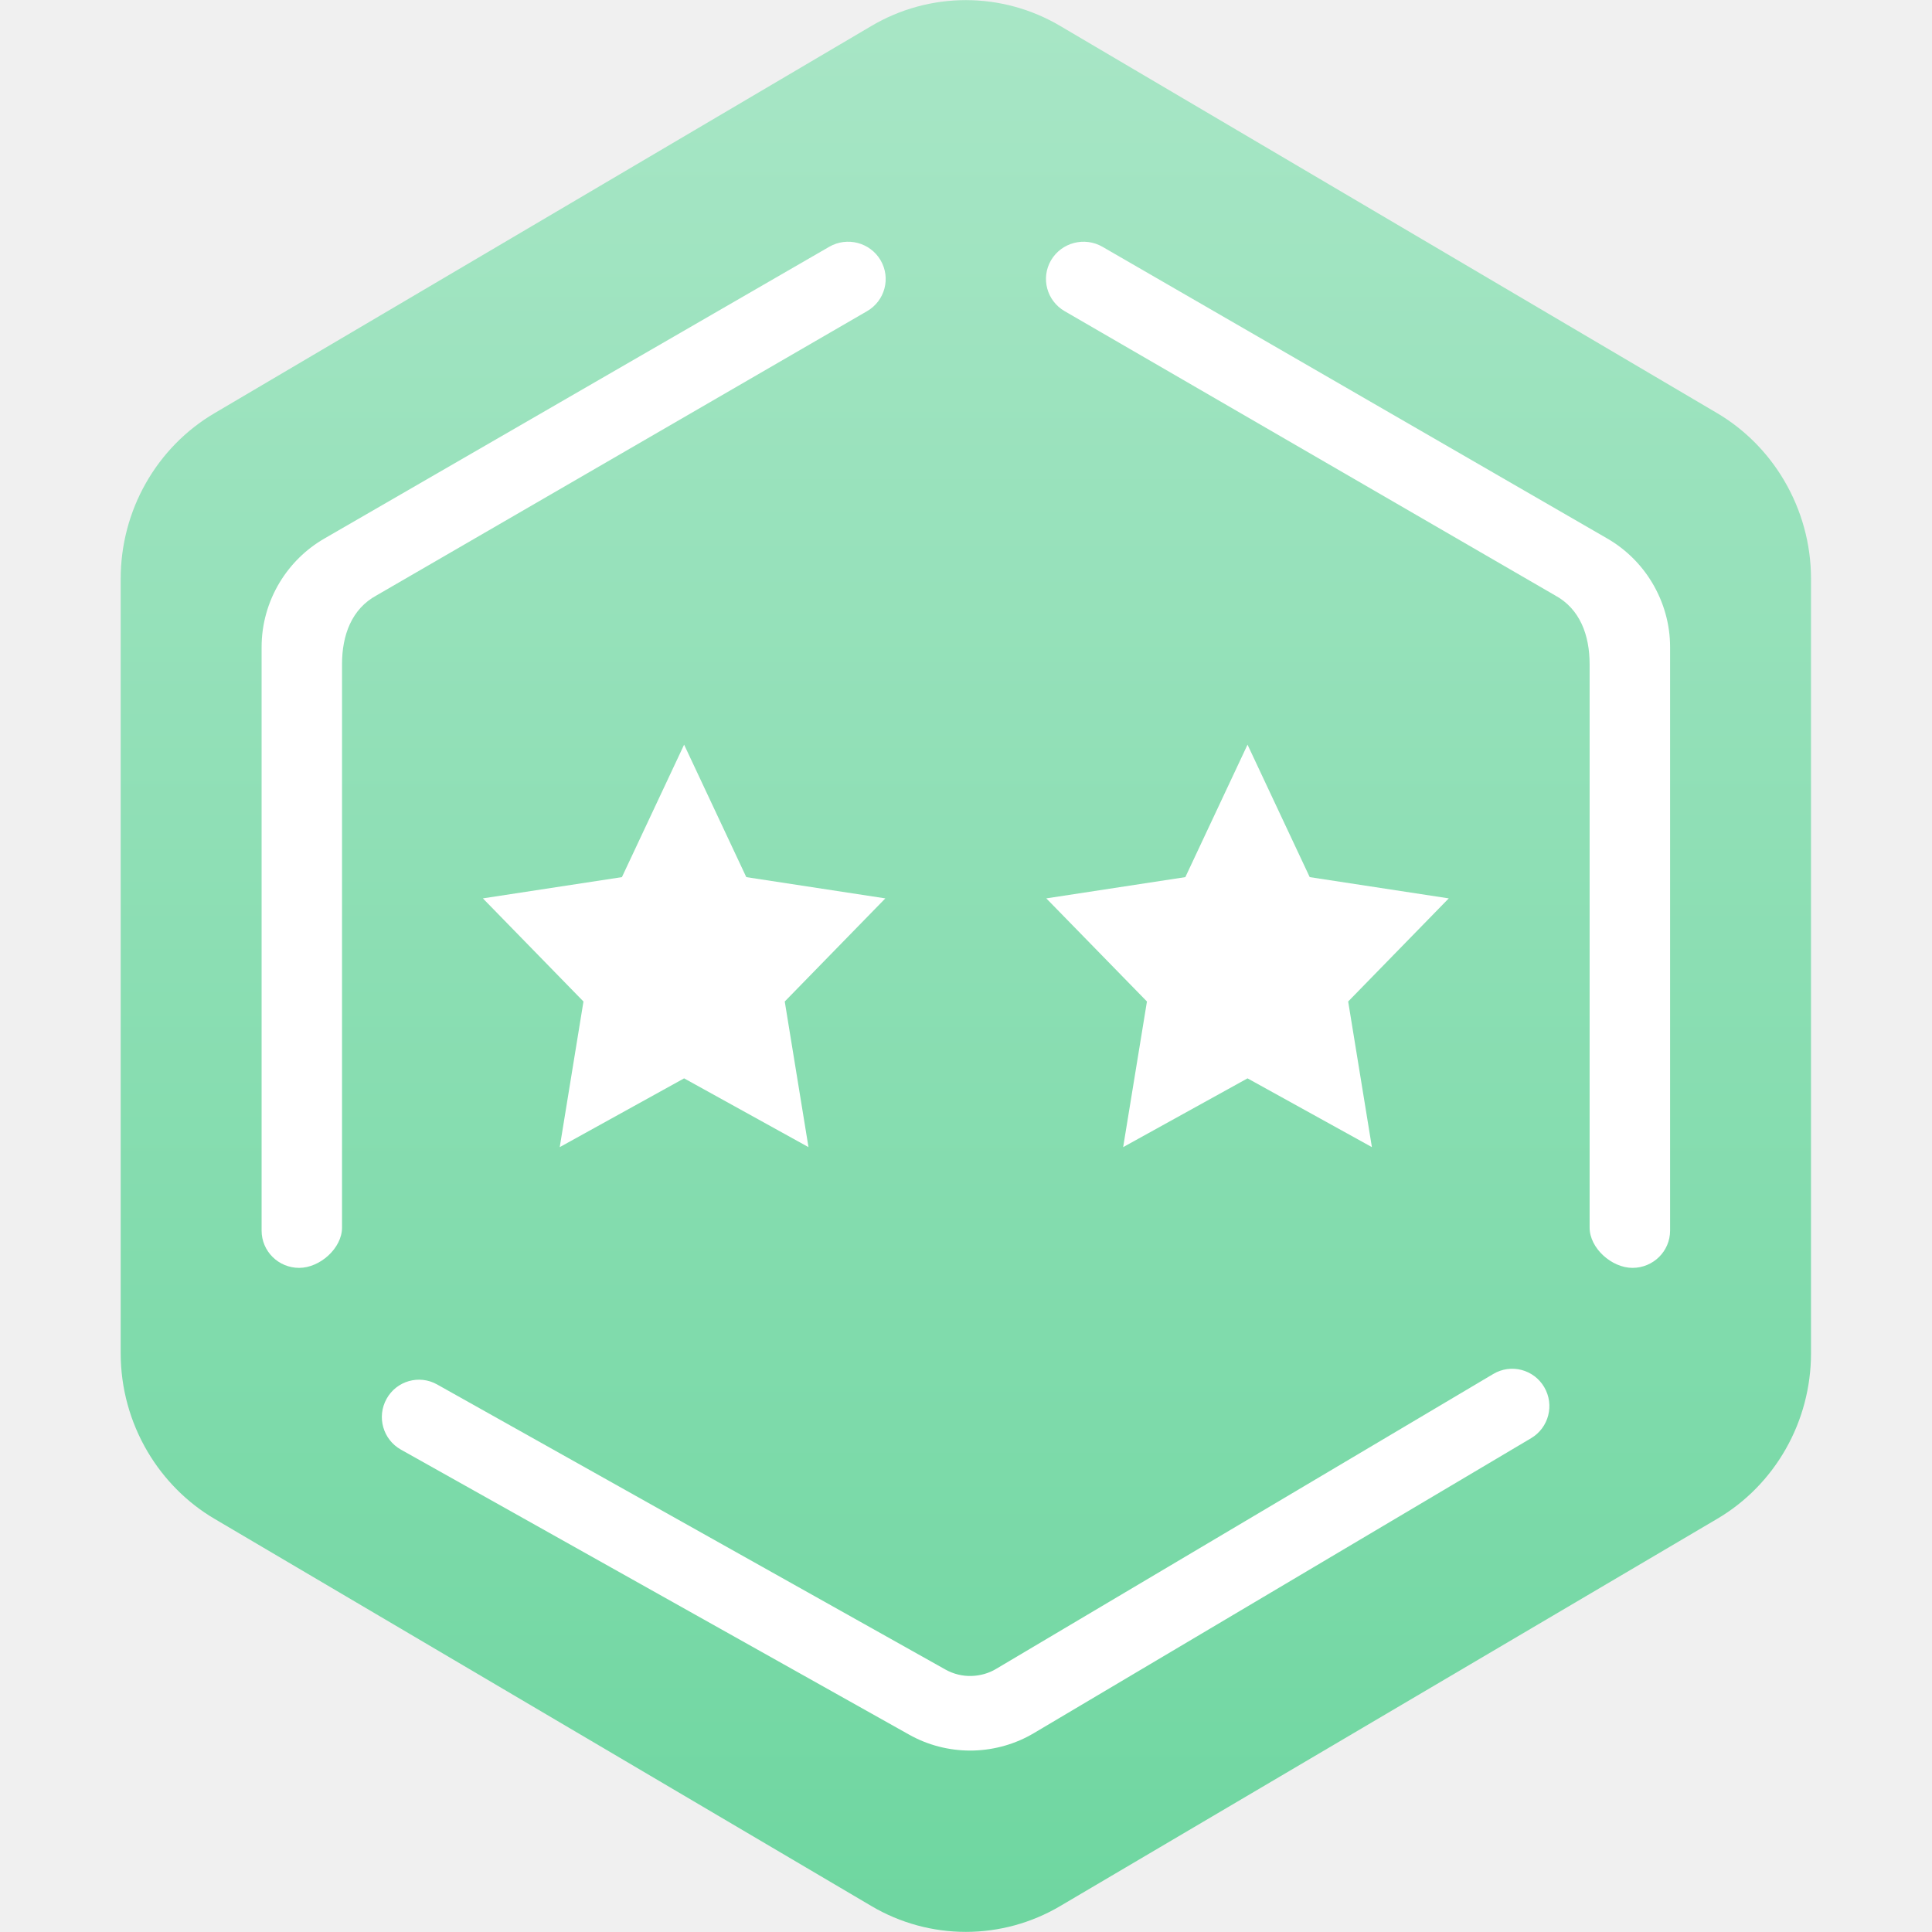
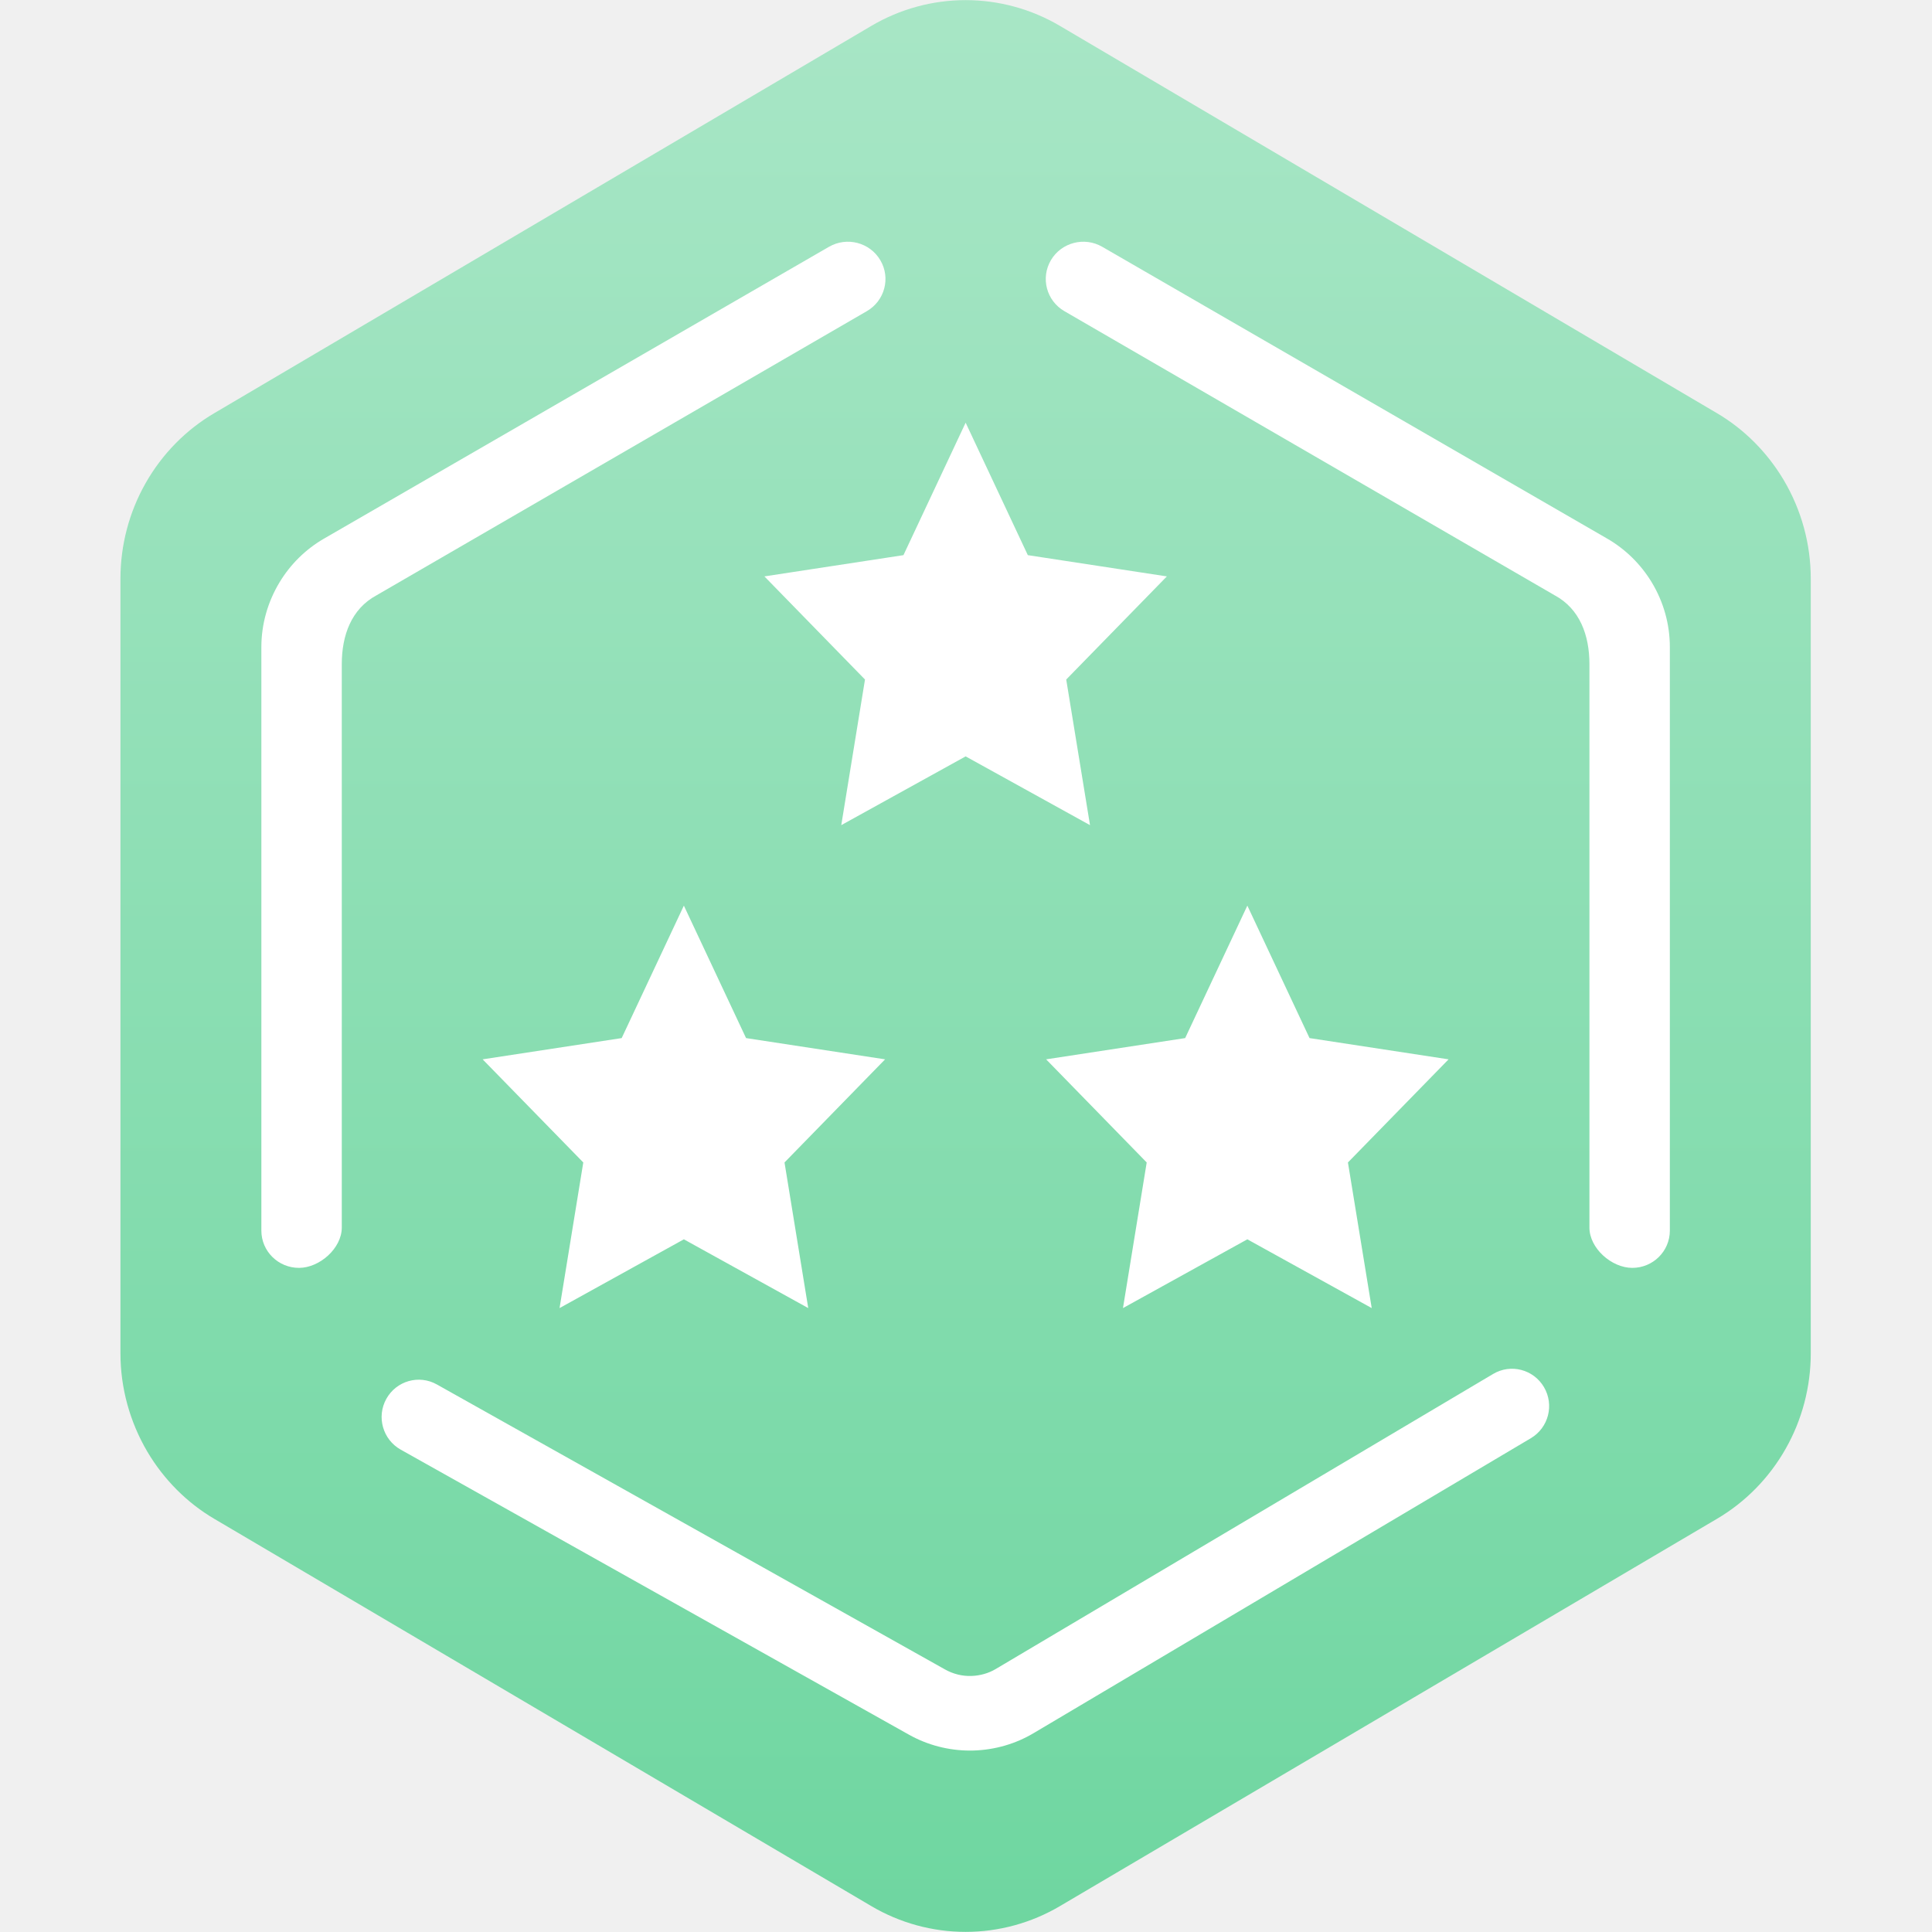
<svg xmlns="http://www.w3.org/2000/svg" version="1.1" width="32" height="32" viewBox="0 0 32 32">
  <defs>
    <linearGradient id="gradient1" x1="50.000%" y1="0.000%" x2="50.000%" y2="100.000%">
      <stop offset="0%" stop-color="#A8E6C6" />
      <stop offset="100%" stop-color="#6ED6A0" />
    </linearGradient>
  </defs>
-   <g id="icon_rank_02_act">
-     <path id="bg" d="M29.548,7.953 C29.277,7.494 28.894,7.110 28.443,6.844 C28.443,6.844 17.559,0.429 17.559,0.429 C17.085,0.149 16.545,0.002 15.997,0.002 C15.449,0.002 14.909,0.149 14.435,0.429 C14.435,0.429 3.552,6.844 3.552,6.844 C3.081,7.121 2.688,7.522 2.416,8.002 C2.143,8.482 1.999,9.030 1.999,9.585 C1.999,9.585 1.999,22.415 1.999,22.415 C1.999,22.988 2.153,23.552 2.446,24.047 C2.718,24.506 3.100,24.890 3.552,25.156 C3.552,25.156 14.435,31.571 14.435,31.571 C14.909,31.851 15.449,31.998 15.997,31.998 C16.545,31.998 17.085,31.851 17.559,31.571 C17.559,31.571 28.443,25.156 28.443,25.156 C28.914,24.879 29.307,24.478 29.579,23.998 C29.852,23.518 29.996,22.970 29.996,22.415 C29.996,22.415 29.996,9.585 29.996,9.585 C29.996,9.012 29.841,8.448 29.548,7.953 z" fill="url(#gradient1)" />
-     <path id="beam" d="M27.039,21.000 C26.695,21.000 26.329,20.674 26.329,20.333 C26.329,20.333 26.329,11.000 26.329,11.000 C26.329,10.523 26.171,10.085 25.756,9.861 C24.388,9.068 17.634,5.154 17.634,5.154 C17.337,4.982 17.236,4.605 17.409,4.310 C17.583,4.016 17.963,3.916 18.261,4.088 C18.261,4.088 26.624,8.921 26.624,8.921 C26.925,9.095 27.181,9.346 27.362,9.647 C27.558,9.972 27.662,10.342 27.662,10.717 C27.662,10.717 27.662,20.383 27.662,20.383 C27.662,20.724 27.383,21.000 27.039,21.000 zM19.633,14.528 L20.663,12.334 L21.693,14.528 L23.996,14.880 L22.330,16.588 L22.723,19.000 L20.663,17.861 L18.603,19.000 L18.997,16.588 L17.330,14.880 L19.633,14.528 zM25.577,22.975 C25.750,23.269 25.653,23.647 25.360,23.821 C25.360,23.821 17.121,28.708 17.121,28.708 C16.824,28.884 16.482,28.983 16.132,28.994 C16.112,28.994 16.091,28.995 16.071,28.995 C15.715,28.995 15.365,28.904 15.056,28.730 C15.056,28.730 6.640,24.010 6.640,24.010 C6.343,23.843 6.237,23.467 6.403,23.169 C6.568,22.871 6.943,22.764 7.240,22.931 C7.240,22.931 15.656,27.651 15.656,27.651 C15.789,27.726 15.942,27.765 16.096,27.759 C16.238,27.754 16.376,27.715 16.494,27.645 C16.494,27.645 24.734,22.757 24.734,22.757 C25.027,22.583 25.404,22.681 25.577,22.975 zM10.301,14.528 L11.331,12.334 L12.361,14.528 L14.664,14.880 L12.998,16.588 L13.391,19.000 L11.331,17.861 L9.271,19.000 L9.664,16.588 L7.998,14.880 L10.301,14.528 zM14.361,5.154 C14.361,5.154 7.607,9.068 6.238,9.861 C5.823,10.085 5.665,10.523 5.665,11.000 C5.665,11.000 5.665,20.333 5.665,20.333 C5.665,20.674 5.299,21.000 4.955,21.000 C4.611,21.000 4.333,20.724 4.333,20.383 C4.333,20.383 4.333,10.717 4.333,10.717 C4.333,10.342 4.436,9.972 4.632,9.647 C4.814,9.346 5.069,9.095 5.371,8.921 C5.371,8.921 13.734,4.088 13.734,4.088 C14.031,3.916 14.412,4.016 14.585,4.310 C14.758,4.605 14.658,4.982 14.361,5.154 z" fill="#FFFFFF" />
+   <g id="icon_rank_03_act">
+     <path id="bg" d="M29.545,7.953 C29.273,7.494 28.891,7.110 28.439,6.844 C28.439,6.844 17.556,0.429 17.556,0.429 C17.082,0.149 16.541,0.002 15.994,0.002 C15.446,0.002 14.906,0.149 14.432,0.429 C14.432,0.429 3.548,6.844 3.548,6.844 C3.077,7.121 2.684,7.522 2.412,8.002 C2.139,8.482 1.995,9.030 1.995,9.585 C1.995,9.585 1.995,22.415 1.995,22.415 C1.995,22.988 2.150,23.552 2.442,24.047 C2.714,24.506 3.096,24.890 3.548,25.156 C3.548,25.156 14.432,31.571 14.432,31.571 C14.906,31.851 15.446,31.998 15.994,31.998 C16.541,31.998 17.082,31.851 17.556,31.571 C17.556,31.571 28.439,25.156 28.439,25.156 C28.910,24.879 29.303,24.478 29.575,23.998 C29.848,23.518 29.992,22.970 29.992,22.415 C29.992,22.415 29.992,9.585 29.992,9.585 C29.992,9.012 29.838,8.448 29.545,7.953 z" fill="url(#gradient1)" />
+     <path id="beam" d="M27.036,21.000 C26.692,21.000 26.326,20.674 26.326,20.333 C26.326,20.333 26.326,11.000 26.326,11.000 C26.326,10.523 26.167,10.085 25.752,9.861 C24.384,9.068 17.630,5.154 17.630,5.154 C17.333,4.982 17.233,4.605 17.406,4.310 C17.579,4.016 17.960,3.916 18.257,4.088 C18.257,4.088 26.620,8.921 26.620,8.921 C26.922,9.095 27.177,9.346 27.359,9.647 C27.555,9.972 27.658,10.342 27.658,10.717 C27.658,10.717 27.658,20.383 27.658,20.383 C27.658,20.724 27.379,21.000 27.036,21.000 zM17.660,11.255 L18.054,13.667 L15.994,12.528 L13.934,13.667 L14.327,11.255 L12.661,9.547 L14.964,9.195 L15.994,7.001 L17.024,9.195 L19.327,9.547 L17.660,11.255 zM14.357,5.154 C14.357,5.154 7.603,9.068 6.235,9.861 C5.820,10.085 5.661,10.523 5.661,11.000 C5.661,11.000 5.661,20.333 5.661,20.333 C5.661,20.674 5.295,21.000 4.952,21.000 C4.608,21.000 4.329,20.724 4.329,20.383 C4.329,20.383 4.329,10.717 4.329,10.717 C4.329,10.342 4.433,9.972 4.629,9.647 C4.810,9.346 5.065,9.095 5.367,8.921 C5.367,8.921 13.730,4.088 13.730,4.088 C14.028,3.916 14.408,4.016 14.581,4.310 C14.755,4.605 14.654,4.982 14.357,5.154 zM10.297,17.194 L11.327,15.000 L12.357,17.194 L14.660,17.546 L12.994,19.254 L13.387,21.666 L11.327,20.527 L9.268,21.666 L9.661,19.254 L7.994,17.546 L10.297,17.194 zM19.630,17.194 L20.660,15.000 L21.690,17.194 L23.993,17.546 L22.326,19.254 L22.720,21.666 L20.660,20.527 L18.600,21.666 L18.993,19.254 L17.327,17.546 L19.630,17.194 zM7.236,22.931 C7.236,22.931 15.652,27.651 15.652,27.651 C15.785,27.726 15.938,27.765 16.092,27.759 C16.235,27.754 16.373,27.715 16.491,27.645 C16.491,27.645 24.731,22.757 24.731,22.757 C25.023,22.583 25.400,22.681 25.573,22.975 C25.746,23.269 25.649,23.647 25.356,23.821 C25.356,23.821 17.117,28.708 17.117,28.708 C16.821,28.884 16.479,28.983 16.128,28.994 C16.108,28.994 16.088,28.995 16.068,28.995 C15.711,28.995 15.361,28.904 15.052,28.730 C15.052,28.730 6.636,24.010 6.636,24.010 C6.340,23.843 6.233,23.467 6.399,23.169 C6.565,22.871 6.939,22.764 7.236,22.931 z" fill="#FFFFFF" />
  </g>
</svg>
